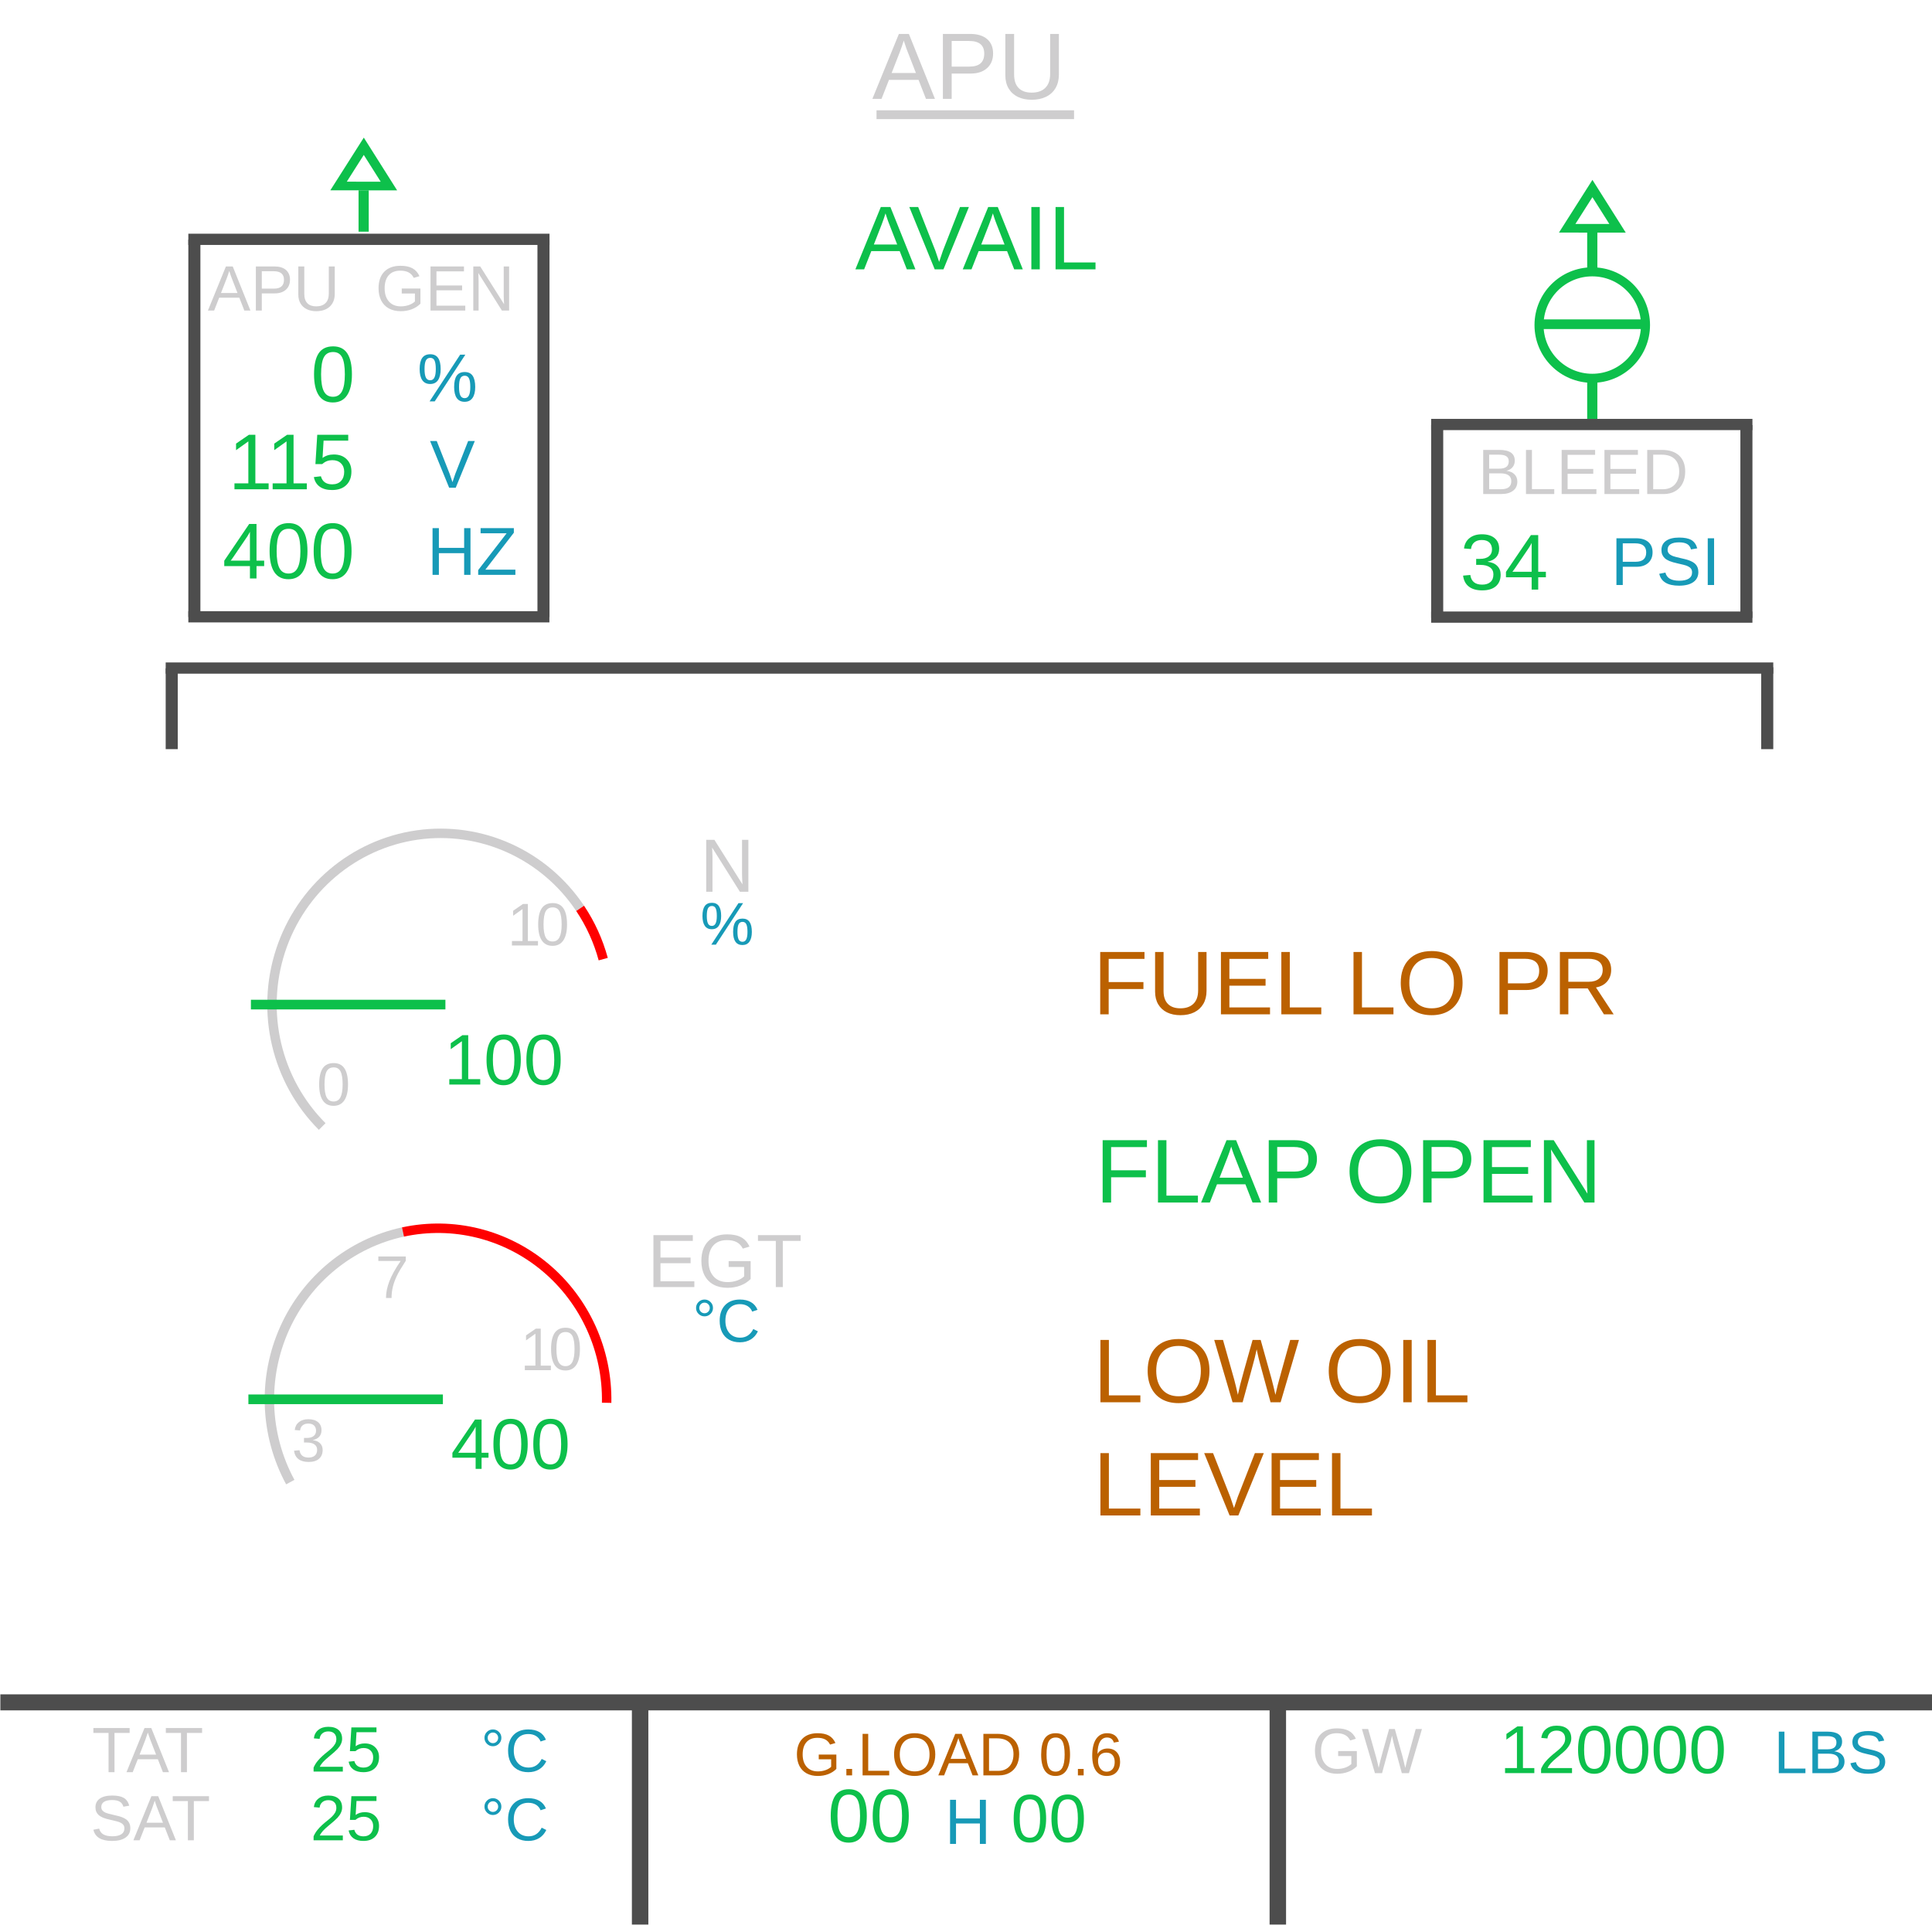
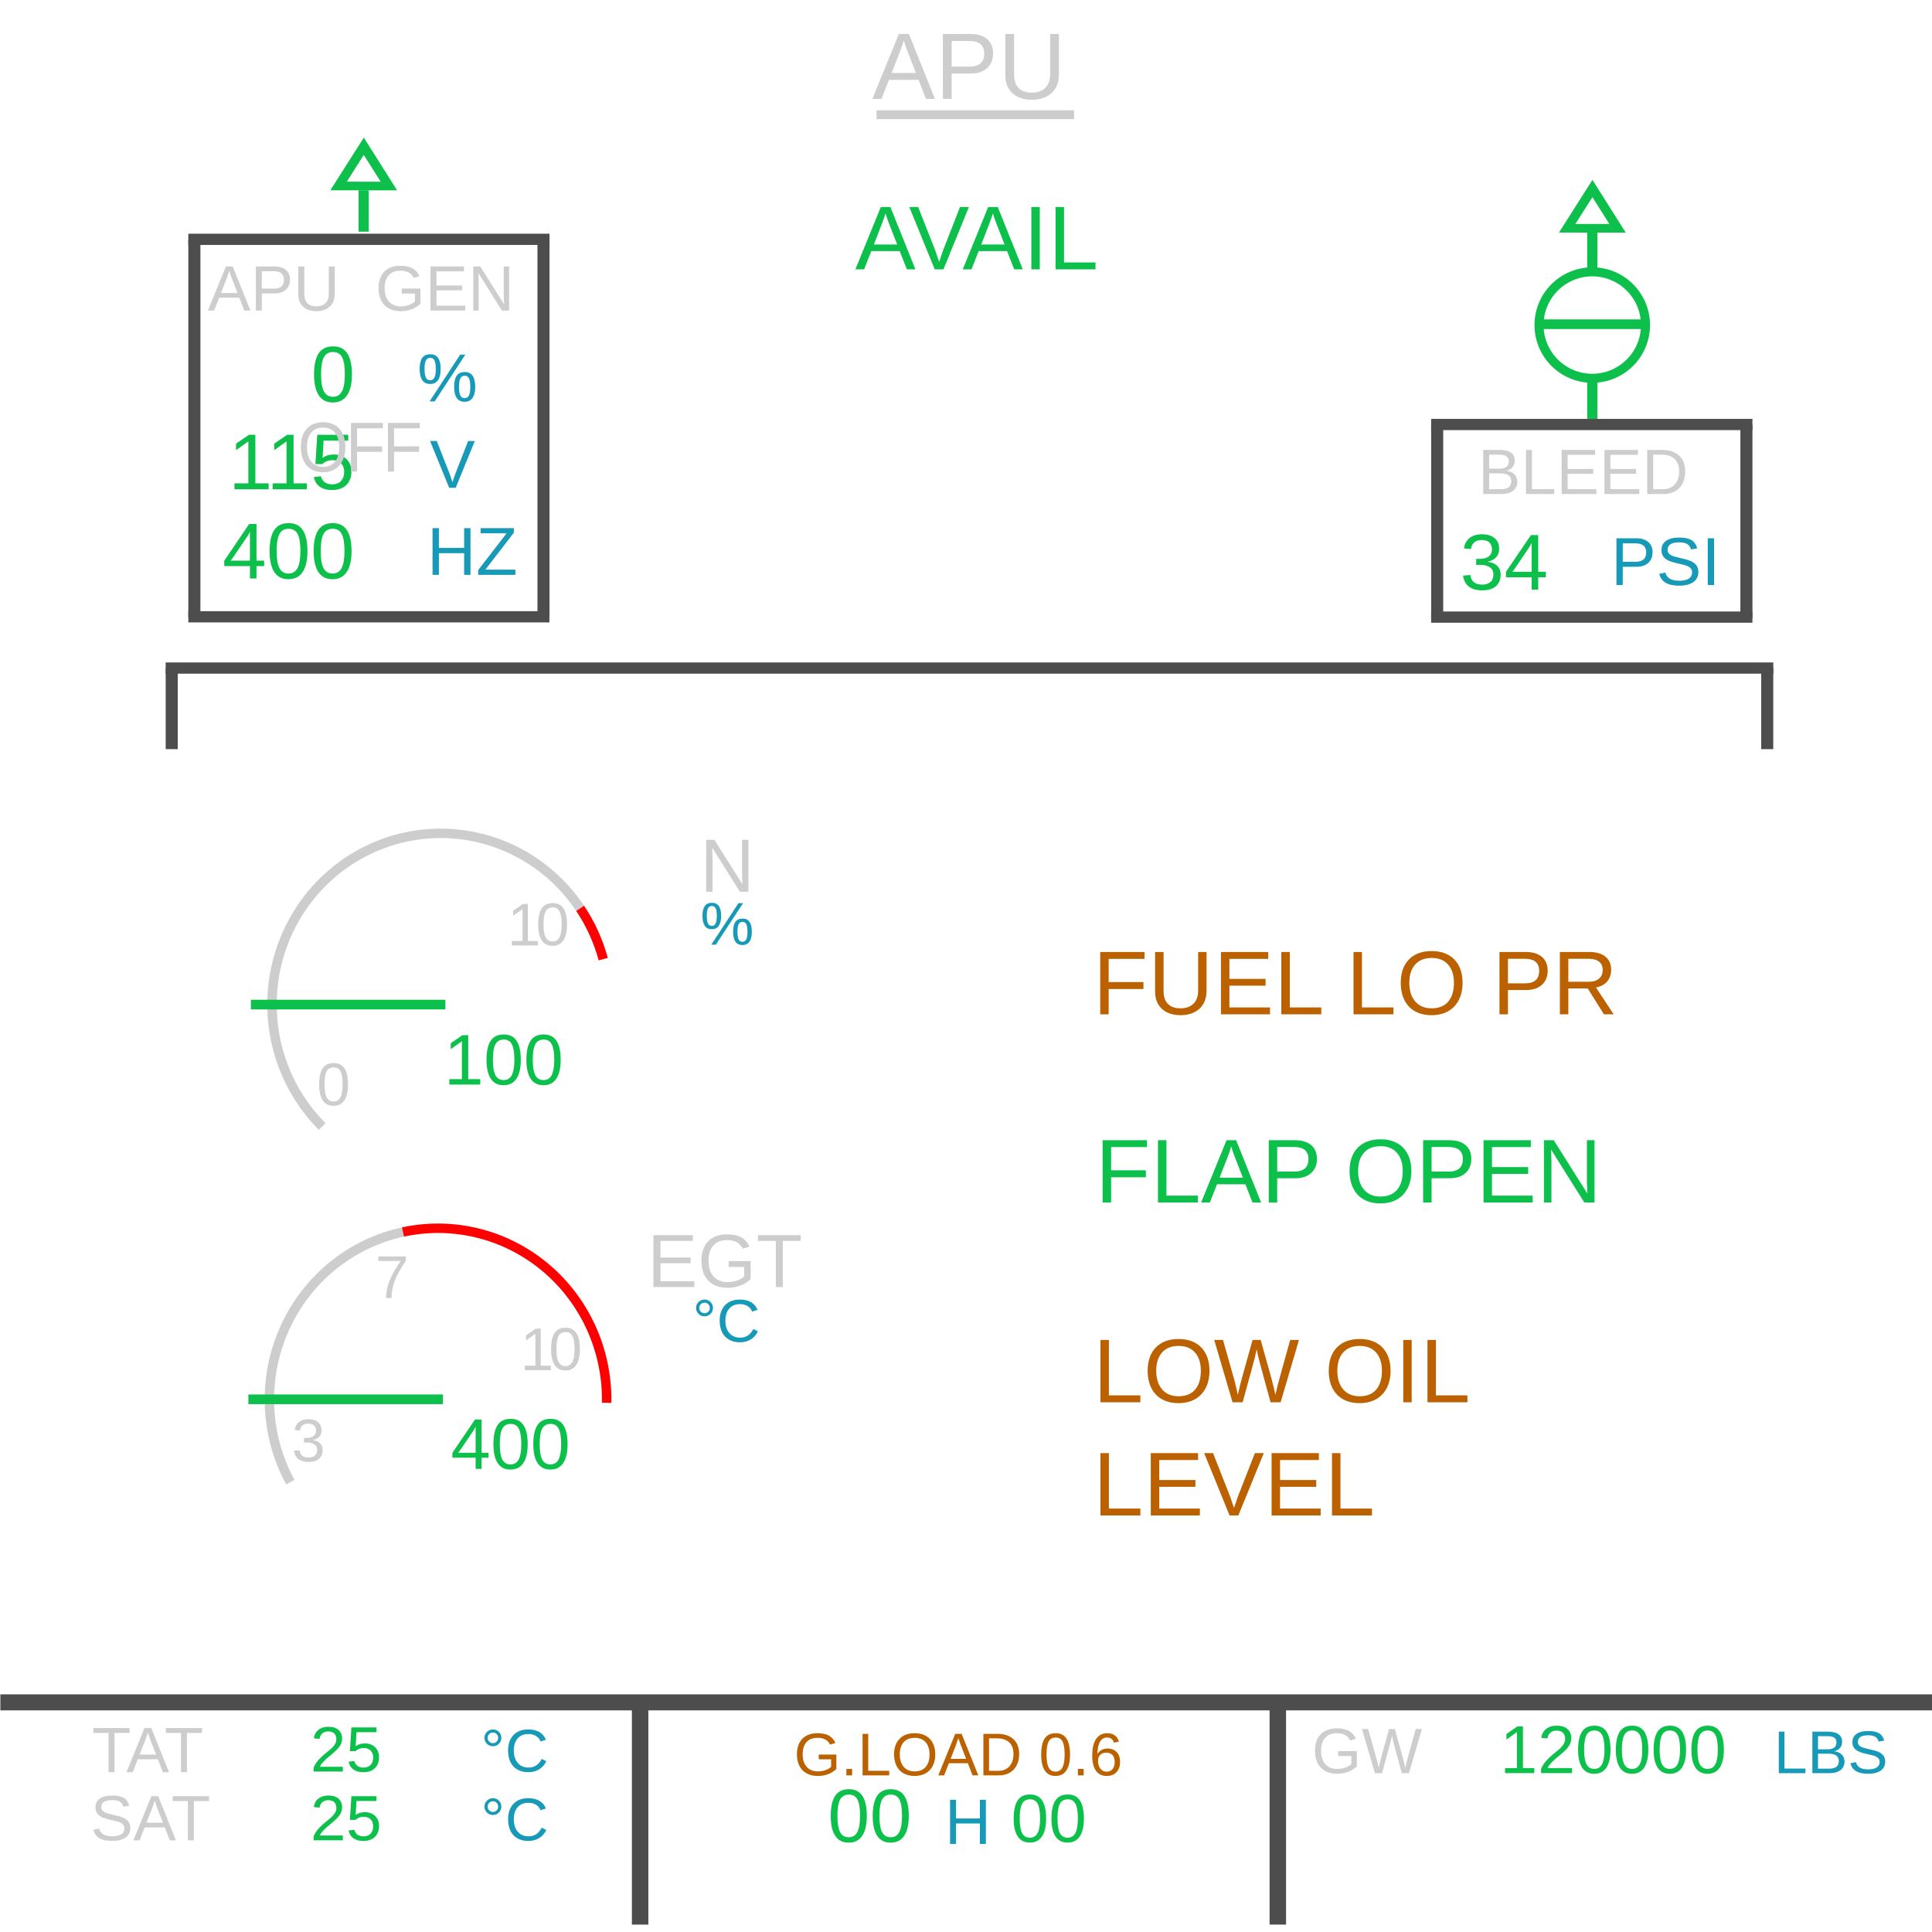
<svg xmlns="http://www.w3.org/2000/svg" width="1024pt" height="1024pt" viewBox="0 0 1024 1024" version="1.1" id="svg2">
  <defs id="defs373" />
  <g id="g913">
    <rect y="898.036" x="0.192" height="8.497" width="1023.902" id="rect3952" style="fill:#4d4d4d;fill-opacity:1" />
    <rect y="902.733" x="334.912" height="117.34" width="8.725" id="rect3956" style="fill:#4d4d4d;fill-opacity:1" />
    <rect style="fill:#4d4d4d;fill-opacity:1" id="rect4168" width="8.725" height="117.34" x="672.912" y="902.733" />
  </g>
  <text xml:space="preserve" style="font-style:normal;font-weight:normal;line-height:0%;font-family:'Liberation Sans';letter-spacing:0px;word-spacing:0px;fill:#179ab7;fill-opacity:1;stroke:none;stroke-width:1px;stroke-linecap:butt;stroke-linejoin:miter;stroke-opacity:1" x="500.752" y="977.318" id="text6232">
    <tspan id="tspan3726-1-4-5-7" x="500.752" y="977.318" style="font-style:normal;font-variant:normal;font-weight:normal;font-stretch:normal;font-size:34px;line-height:1.25;font-family:'Liberation Sans';-inkscape-font-specification:'Liberation Sans';fill:#179ab7;fill-opacity:1">H</tspan>
  </text>
  <text xml:space="preserve" style="font-style:normal;font-weight:normal;line-height:0%;font-family:'Liberation Sans';letter-spacing:0px;word-spacing:0px;fill:#179ab7;fill-opacity:1;stroke:none;stroke-width:1px;stroke-linecap:butt;stroke-linejoin:miter;stroke-opacity:1" x="254.868" y="938.986" id="text6233">
    <tspan id="tspan3726-1-4-5-3" x="254.868" y="938.986" style="font-style:normal;font-variant:normal;font-weight:normal;font-stretch:normal;font-size:32px;line-height:1.25;font-family:'Liberation Sans';-inkscape-font-specification:'Liberation Sans';fill:#179ab7;fill-opacity:1">°C</tspan>
  </text>
  <text xml:space="preserve" style="font-style:normal;font-weight:normal;line-height:0%;font-family:'Liberation Sans';letter-spacing:0px;word-spacing:0px;fill:#179ab7;fill-opacity:1;stroke:none;stroke-width:1px;stroke-linecap:butt;stroke-linejoin:miter;stroke-opacity:1" x="940.18" y="939.824" id="GW-weight-unit">
    <tspan id="tspan3726-1-4-5-7-7" x="940.18" y="939.824" style="font-style:normal;font-variant:normal;font-weight:normal;font-stretch:normal;font-size:32px;line-height:1.25;font-family:'Liberation Sans';-inkscape-font-specification:'Liberation Sans';fill:#179ab7;fill-opacity:1">LBS</tspan>
  </text>
  <text xml:space="preserve" style="font-style:normal;font-weight:normal;line-height:0%;font-family:'Liberation Sans';letter-spacing:0px;word-spacing:0px;fill:#000000;fill-opacity:1;stroke:none;stroke-width:1px;stroke-linecap:butt;stroke-linejoin:miter;stroke-opacity:1" x="695.25" y="939.804" id="text3912">
    <tspan id="tspan3914" x="695.25" y="939.804" style="font-style:normal;font-variant:normal;font-weight:normal;font-stretch:normal;font-size:34px;line-height:1.25;font-family:'Liberation Sans';-inkscape-font-specification:'Liberation Sans';fill:#cecdce">GW</tspan>
  </text>
  <text xml:space="preserve" style="font-style:normal;font-weight:normal;line-height:0%;font-family:'Liberation Sans';letter-spacing:0px;word-spacing:0px;fill:#000000;fill-opacity:1;stroke:none;stroke-width:1px;stroke-linecap:butt;stroke-linejoin:miter;stroke-opacity:1" x="48.732" y="939.298" id="text6235">
    <tspan id="tspan3914-9" x="48.732" y="939.298" style="font-style:normal;font-variant:normal;font-weight:normal;font-stretch:normal;font-size:34px;line-height:1.25;font-family:'Liberation Sans';-inkscape-font-specification:'Liberation Sans';fill:#cecdce">TAT</tspan>
  </text>
  <text xml:space="preserve" style="font-style:normal;font-weight:normal;line-height:0%;font-family:'Liberation Sans';letter-spacing:0px;word-spacing:0px;fill:#000000;fill-opacity:1;stroke:none;stroke-width:1px;stroke-linecap:butt;stroke-linejoin:miter;stroke-opacity:1" x="47.952" y="975.403" id="text6236">
    <tspan id="tspan3914-9-4" x="47.952" y="975.403" style="font-style:normal;font-variant:normal;font-weight:normal;font-stretch:normal;font-size:34px;line-height:1.25;font-family:'Liberation Sans';-inkscape-font-specification:'Liberation Sans';fill:#cecdce">SAT</tspan>
  </text>
  <text xml:space="preserve" style="font-style:normal;font-weight:normal;line-height:0%;font-family:'Liberation Sans';text-align:end;letter-spacing:0px;word-spacing:0px;text-anchor:end;fill:#000000;fill-opacity:1;stroke:none;stroke-width:1px;stroke-linecap:butt;stroke-linejoin:miter;stroke-opacity:1" x="212.326" y="938.966" id="TAT">
    <tspan id="tspan5151-5-7-1" x="212.326" y="938.966" style="font-style:normal;font-variant:normal;font-weight:normal;font-stretch:normal;font-size:34px;line-height:1.25;font-family:'Liberation Sans';-inkscape-font-specification:'Liberation Sans';text-align:end;text-anchor:end;fill:#0dc04b">25</tspan>
  </text>
  <text xml:space="preserve" style="font-style:normal;font-weight:normal;line-height:0%;font-family:'Liberation Sans';text-align:end;letter-spacing:0px;word-spacing:0px;text-anchor:end;fill:#000000;fill-opacity:1;stroke:none;stroke-width:1px;stroke-linecap:butt;stroke-linejoin:miter;stroke-opacity:1" x="212.326" y="975.404" id="SAT">
    <tspan id="tspan5151-5-7-1-0" x="212.326" y="975.404" style="font-style:normal;font-variant:normal;font-weight:normal;font-stretch:normal;font-size:34px;line-height:1.25;font-family:'Liberation Sans';-inkscape-font-specification:'Liberation Sans';text-align:end;text-anchor:end;fill:#0dc04b">25</tspan>
  </text>
  <text xml:space="preserve" style="font-style:normal;font-weight:normal;line-height:0%;font-family:'Liberation Sans';text-align:end;letter-spacing:0px;word-spacing:0px;text-anchor:end;fill:#000000;fill-opacity:1;stroke:none;stroke-width:1px;stroke-linecap:butt;stroke-linejoin:miter;stroke-opacity:1" x="925.09" y="939.785" id="GW">
    <tspan id="tspan5151-5-7-1-9" x="925.09" y="939.785" style="font-style:normal;font-variant:normal;font-weight:normal;font-stretch:normal;font-size:36px;line-height:1.25;font-family:'Liberation Sans';-inkscape-font-specification:'Liberation Sans';text-align:end;text-anchor:end;fill:#0dc04b">120000</tspan>
  </text>
  <text id="text4170" y="975.424" x="254.868" style="font-style:normal;font-weight:normal;line-height:0%;font-family:'Liberation Sans';letter-spacing:0px;word-spacing:0px;fill:#179ab7;fill-opacity:1;stroke:none;stroke-width:1px;stroke-linecap:butt;stroke-linejoin:miter;stroke-opacity:1" xml:space="preserve">
    <tspan style="font-style:normal;font-variant:normal;font-weight:normal;font-stretch:normal;font-size:32px;line-height:1.25;font-family:'Liberation Sans';-inkscape-font-specification:'Liberation Sans';fill:#179ab7;fill-opacity:1" y="975.424" x="254.868" id="tspan4172">°C</tspan>
  </text>
  <text id="UTCh" y="976.252" x="465.991" style="font-style:normal;font-weight:normal;line-height:0%;font-family:'Liberation Sans';text-align:center;letter-spacing:0px;word-spacing:0px;text-anchor:middle;fill:#000000;fill-opacity:1;stroke:none;stroke-width:1px;stroke-linecap:butt;stroke-linejoin:miter;stroke-opacity:1" xml:space="preserve">
    <tspan style="font-style:normal;font-variant:normal;font-weight:normal;font-stretch:normal;font-size:40px;line-height:1.25;font-family:'Liberation Sans';-inkscape-font-specification:'Liberation Sans';text-align:center;text-anchor:middle;fill:#0dc04b" y="976.252" x="465.991" id="tspan4176">00</tspan>
  </text>
  <text xml:space="preserve" style="font-style:normal;font-weight:normal;line-height:0%;font-family:'Liberation Sans';text-align:center;letter-spacing:0px;word-spacing:0px;text-anchor:middle;fill:#000000;fill-opacity:1;stroke:none;stroke-width:1px;stroke-linecap:butt;stroke-linejoin:miter;stroke-opacity:1" x="512.932" y="940.985" id="GLoad">
    <tspan id="tspan861" x="512.932" y="940.985" style="font-style:normal;font-variant:normal;font-weight:normal;font-stretch:normal;font-size:32px;line-height:1.25;font-family:'Liberation Sans';-inkscape-font-specification:'Liberation Sans';text-align:center;text-anchor:middle;fill:#bb6100;fill-opacity:1">G.LOAD 0.6</tspan>
  </text>
  <text xml:space="preserve" style="font-style:normal;font-weight:normal;line-height:0%;font-family:'Liberation Sans';text-align:center;letter-spacing:0px;word-spacing:0px;text-anchor:middle;fill:#000000;fill-opacity:1;stroke:none;stroke-width:1px;stroke-linecap:butt;stroke-linejoin:miter;stroke-opacity:1" x="560.885" y="976.252" id="UTCm">
    <tspan id="tspan4180" x="560.885" y="976.252" style="font-style:normal;font-variant:normal;font-weight:normal;font-stretch:normal;font-size:36px;line-height:1.25;font-family:'Liberation Sans';-inkscape-font-specification:'Liberation Sans';text-align:center;text-anchor:middle;fill:#0dc04b">00</tspan>
  </text>
  <text xml:space="preserve" style="font-style:normal;font-weight:normal;line-height:0%;font-family:'Liberation Sans';letter-spacing:0px;word-spacing:0px;fill:#000000;fill-opacity:1;stroke:none;stroke-width:1px;stroke-linecap:butt;stroke-linejoin:miter;stroke-opacity:1" x="518.692" y="52.393" id="PageTitleAPU">
    <tspan id="tspan3716" x="518.692" y="52.393" style="font-style:normal;font-variant:normal;font-weight:normal;font-stretch:normal;font-size:50px;line-height:1.25;font-family:'Liberation Sans';-inkscape-font-specification:'Liberation Sans';text-align:center;text-anchor:middle;fill:#cecdce">APU</tspan>
  </text>
  <rect style="fill:#cecdce;fill-opacity:1" id="PageTitleAPU2" width="104.695" height="4.678" x="464.575" y="58.461" />
  <text xml:space="preserve" style="font-style:normal;font-weight:normal;line-height:0%;font-family:'Liberation Sans';letter-spacing:0px;word-spacing:0px;fill:#000000;fill-opacity:1;stroke:none;stroke-width:1px;stroke-linecap:butt;stroke-linejoin:miter;stroke-opacity:1" x="196.372" y="164.61" id="APUGentext">
    <tspan id="tspan3722" x="196.372" y="164.61" style="font-style:normal;font-variant:normal;font-weight:normal;font-stretch:normal;font-size:34px;line-height:1.25;font-family:'Liberation Sans';-inkscape-font-specification:'Liberation Sans';text-align:center;text-anchor:middle;fill:#cecdce">APU  GEN</tspan>
  </text>
  <text xml:space="preserve" style="font-style:normal;font-weight:normal;line-height:0%;font-family:'Liberation Sans';letter-spacing:0px;word-spacing:0px;fill:#179ab7;fill-opacity:1;stroke:none;stroke-width:1px;stroke-linecap:butt;stroke-linejoin:miter;stroke-opacity:1" x="221.142" y="212.746" id="text3724">
    <tspan id="tspan3726" x="221.142" y="212.746" style="font-style:normal;font-variant:normal;font-weight:normal;font-stretch:normal;font-size:36px;line-height:1.25;font-family:'Liberation Sans';-inkscape-font-specification:'Liberation Sans';fill:#179ab7;fill-opacity:1">%</tspan>
  </text>
  <text xml:space="preserve" style="font-style:normal;font-weight:normal;line-height:0%;font-family:'Liberation Sans';letter-spacing:0px;word-spacing:0px;fill:#179ab7;fill-opacity:1;stroke:none;stroke-width:1px;stroke-linecap:butt;stroke-linejoin:miter;stroke-opacity:1" x="227.796" y="258.512" id="text3728">
    <tspan id="tspan3730" x="227.796" y="258.512" style="font-style:normal;font-variant:normal;font-weight:normal;font-stretch:normal;font-size:36px;line-height:1.25;font-family:'Liberation Sans';-inkscape-font-specification:'Liberation Sans';fill:#179ab7;fill-opacity:1">V</tspan>
  </text>
  <text xml:space="preserve" style="font-style:normal;font-weight:normal;line-height:0%;font-family:'Liberation Sans';letter-spacing:0px;word-spacing:0px;fill:#179ab7;fill-opacity:1;stroke:none;stroke-width:1px;stroke-linecap:butt;stroke-linejoin:miter;stroke-opacity:1" x="226.305" y="304.678" id="text3732">
    <tspan id="tspan3734" x="226.305" y="304.678" style="font-style:normal;font-variant:normal;font-weight:normal;font-stretch:normal;font-size:36px;line-height:1.25;font-family:'Liberation Sans';-inkscape-font-specification:'Liberation Sans';fill:#179ab7;fill-opacity:1">HZ</tspan>
  </text>
  <text xml:space="preserve" style="font-style:normal;font-weight:normal;line-height:0%;font-family:'Liberation Sans';letter-spacing:0px;word-spacing:0px;fill:#179ab7;fill-opacity:1;stroke:none;stroke-width:1px;stroke-linecap:butt;stroke-linejoin:miter;stroke-opacity:1" x="371.18" y="500.702" id="text3724-2">
    <tspan id="tspan3726-1" x="371.18" y="500.702" style="font-style:normal;font-variant:normal;font-weight:normal;font-stretch:normal;font-size:32px;line-height:1.25;font-family:'Liberation Sans';-inkscape-font-specification:'Liberation Sans';fill:#179ab7;fill-opacity:1">%</tspan>
  </text>
  <text xml:space="preserve" style="font-style:normal;font-weight:normal;line-height:0%;font-family:'Liberation Sans';letter-spacing:0px;word-spacing:0px;fill:#000000;fill-opacity:1;stroke:none;stroke-width:1px;stroke-linecap:butt;stroke-linejoin:miter;stroke-opacity:1" x="371.026" y="472.651" id="text3754">
    <tspan id="tspan3756" x="371.026" y="472.651" style="font-style:normal;font-variant:normal;font-weight:normal;font-stretch:normal;font-size:40px;line-height:1.25;font-family:'Liberation Sans';-inkscape-font-specification:'Liberation Sans';fill:#cecdce">N</tspan>
  </text>
  <text xml:space="preserve" style="font-style:normal;font-weight:normal;line-height:0%;font-family:'Liberation Sans';letter-spacing:0px;word-spacing:0px;fill:#000000;fill-opacity:1;stroke:none;stroke-width:1px;stroke-linecap:butt;stroke-linejoin:miter;stroke-opacity:1" x="343.047" y="682.175" id="text3754-8">
    <tspan id="tspan3756-0" x="343.047" y="682.175" style="font-style:normal;font-variant:normal;font-weight:normal;font-stretch:normal;font-size:40px;line-height:1.25;font-family:'Liberation Sans';-inkscape-font-specification:'Liberation Sans';fill:#cecdce">EGT</tspan>
  </text>
  <text xml:space="preserve" style="font-style:normal;font-weight:normal;line-height:0%;font-family:'Liberation Sans';letter-spacing:0px;word-spacing:0px;fill:#179ab7;fill-opacity:1;stroke:none;stroke-width:1px;stroke-linecap:butt;stroke-linejoin:miter;stroke-opacity:1" x="367.024" y="711.133" id="text3724-2-2-6-4-8">
    <tspan id="tspan3726-1-4-5-3-5" x="367.024" y="711.133" style="font-style:normal;font-variant:normal;font-weight:normal;font-stretch:normal;font-size:32px;line-height:1.25;font-family:'Liberation Sans';-inkscape-font-specification:'Liberation Sans';fill:#179ab7;fill-opacity:1">°C</tspan>
  </text>
  <text xml:space="preserve" style="font-style:normal;font-weight:normal;line-height:0%;font-family:'Liberation Sans';letter-spacing:0px;word-spacing:0px;fill:#000000;fill-opacity:1;stroke:none;stroke-width:1px;stroke-linecap:butt;stroke-linejoin:miter;stroke-opacity:1" x="844.077" y="261.855" id="text3720-7">
    <tspan id="tspan3722-0" x="844.077" y="261.855" style="font-style:normal;font-variant:normal;font-weight:normal;font-stretch:normal;font-size:34px;line-height:1.25;font-family:'Liberation Sans';-inkscape-font-specification:'Liberation Sans';text-align:center;text-anchor:middle;fill:#cecdce">BLEED</tspan>
  </text>
  <text xml:space="preserve" style="font-style:normal;font-weight:normal;line-height:0%;font-family:'Liberation Sans';letter-spacing:0px;word-spacing:0px;fill:#179ab7;fill-opacity:1;stroke:none;stroke-width:1px;stroke-linecap:butt;stroke-linejoin:miter;stroke-opacity:1" x="853.791" y="310.062" id="text3728-3">
    <tspan id="tspan3730-0" x="853.791" y="310.062" style="font-style:normal;font-variant:normal;font-weight:normal;font-stretch:normal;font-size:36px;line-height:1.25;font-family:'Liberation Sans';-inkscape-font-specification:'Liberation Sans';fill:#179ab7;fill-opacity:1">PSI</tspan>
  </text>
  <text xml:space="preserve" style="font-style:normal;font-weight:normal;line-height:0%;font-family:'Liberation Sans';letter-spacing:0px;word-spacing:0px;fill:#000000;fill-opacity:1;stroke:none;stroke-width:1px;stroke-linecap:butt;stroke-linejoin:miter;stroke-opacity:1" x="268.903" y="501.143" id="text3754-1">
    <tspan id="tspan3756-4" x="268.903" y="501.143" style="font-style:normal;font-variant:normal;font-weight:normal;font-stretch:normal;font-size:32px;line-height:1.25;font-family:'Liberation Sans';-inkscape-font-specification:'Liberation Sans';letter-spacing:0px;word-spacing:0px;fill:#cecdce" dx="0" dy="0">1</tspan>
  </text>
  <text xml:space="preserve" style="font-style:normal;font-weight:normal;line-height:0%;font-family:'Liberation Sans';letter-spacing:0px;word-spacing:0px;fill:#000000;fill-opacity:1;stroke:none;stroke-width:1px;stroke-linecap:butt;stroke-linejoin:miter;stroke-opacity:1" x="283.997" y="501" id="text3754-1-3">
    <tspan id="tspan3756-4-2" x="283.997" y="501" style="font-style:normal;font-variant:normal;font-weight:normal;font-stretch:normal;font-size:32px;line-height:1.25;font-family:'Liberation Sans';-inkscape-font-specification:'Liberation Sans';letter-spacing:0px;word-spacing:0px;fill:#cecdce">0</tspan>
  </text>
  <text xml:space="preserve" style="font-style:normal;font-weight:normal;line-height:0%;font-family:'Liberation Sans';letter-spacing:0px;word-spacing:0px;fill:#000000;fill-opacity:1;stroke:none;stroke-width:1px;stroke-linecap:butt;stroke-linejoin:miter;stroke-opacity:1" x="275.736" y="726.214" id="text3754-1-9">
    <tspan id="tspan3756-4-24" x="275.736" y="726.214" style="font-style:normal;font-variant:normal;font-weight:normal;font-stretch:normal;font-size:32px;line-height:1.25;font-family:'Liberation Sans';-inkscape-font-specification:'Liberation Sans';letter-spacing:0px;word-spacing:0px;fill:#cecdce" dx="0" dy="0">1</tspan>
  </text>
  <text xml:space="preserve" style="font-style:normal;font-weight:normal;line-height:0%;font-family:'Liberation Sans';letter-spacing:0px;word-spacing:0px;fill:#000000;fill-opacity:1;stroke:none;stroke-width:1px;stroke-linecap:butt;stroke-linejoin:miter;stroke-opacity:1" x="290.83" y="726.071" id="text3754-1-3-8">
    <tspan id="tspan3756-4-2-3" x="290.83" y="726.071" style="font-style:normal;font-variant:normal;font-weight:normal;font-stretch:normal;font-size:32px;line-height:1.25;font-family:'Liberation Sans';-inkscape-font-specification:'Liberation Sans';letter-spacing:0px;word-spacing:0px;fill:#cecdce">0</tspan>
  </text>
  <text xml:space="preserve" style="font-style:normal;font-weight:normal;line-height:0%;font-family:'Liberation Sans';letter-spacing:0px;word-spacing:0px;fill:#000000;fill-opacity:1;stroke:none;stroke-width:1px;stroke-linecap:butt;stroke-linejoin:miter;stroke-opacity:1" x="198.888" y="687.966" id="text3754-1-9-2">
    <tspan id="tspan3756-4-24-6" x="198.888" y="687.966" style="font-style:normal;font-variant:normal;font-weight:normal;font-stretch:normal;font-size:32px;line-height:1.25;font-family:'Liberation Sans';-inkscape-font-specification:'Liberation Sans';letter-spacing:0px;word-spacing:0px;fill:#cecdce">7</tspan>
  </text>
  <text xml:space="preserve" style="font-style:normal;font-weight:normal;line-height:0%;font-family:'Liberation Sans';letter-spacing:0px;word-spacing:0px;fill:#000000;fill-opacity:1;stroke:none;stroke-width:1px;stroke-linecap:butt;stroke-linejoin:miter;stroke-opacity:1" x="167.909" y="585.8" id="text3754-1-3-4">
    <tspan id="tspan3756-4-2-9" x="167.909" y="585.8" style="font-style:normal;font-variant:normal;font-weight:normal;font-stretch:normal;font-size:32px;line-height:1.25;font-family:'Liberation Sans';-inkscape-font-specification:'Liberation Sans';letter-spacing:0px;word-spacing:0px;fill:#cecdce">0</tspan>
  </text>
  <text xml:space="preserve" style="font-style:normal;font-weight:normal;line-height:0%;font-family:'Liberation Sans';letter-spacing:0px;word-spacing:0px;fill:#000000;fill-opacity:1;stroke:none;stroke-width:1px;stroke-linecap:butt;stroke-linejoin:miter;stroke-opacity:1" x="154.62" y="774.555" id="text3754-1-9-2-1">
    <tspan id="tspan3756-4-24-6-8" x="154.62" y="774.555" style="font-style:normal;font-variant:normal;font-weight:normal;font-stretch:normal;font-size:32px;line-height:1.25;font-family:'Liberation Sans';-inkscape-font-specification:'Liberation Sans';letter-spacing:0px;word-spacing:0px;fill:#cecdce">3</tspan>
  </text>
  <g id="g3449">
    <rect y="351.112" x="87.817" height="5.951" width="852.052" id="rect3952-8" style="fill:#4d4d4d;fill-opacity:1" />
    <rect y="354.228" x="87.819" height="42.838" width="6.392" id="rect3956-8" style="fill:#4d4d4d;fill-opacity:1" />
    <rect y="353.664" x="933.476" height="43.404" width="6.392" id="rect3956-8-6" style="fill:#4d4d4d;fill-opacity:1" />
  </g>
  <g id="APUGenbox">
    <rect y="123.871" x="99.824" height="5.954" width="191.428" id="rect3952-8-5" style="fill:#4d4d4d;fill-opacity:1" />
    <rect y="126.99" x="99.826" height="200.064" width="6.392" id="rect3956-8-3" style="fill:#4d4d4d;fill-opacity:1" />
    <rect y="323.936" x="99.825" height="5.954" width="191.363" id="rect3952-8-5-7" style="fill:#4d4d4d;fill-opacity:1" />
    <rect y="127.277" x="284.86" height="199.781" width="6.392" id="rect3956-8-3-3" style="fill:#4d4d4d;fill-opacity:1" />
  </g>
  <path style="fill:none;fill-opacity:1;stroke:#cecdce;stroke-width:5;stroke-linecap:butt;stroke-linejoin:miter;stroke-miterlimit:4;stroke-dasharray:none;stroke-opacity:1" d="m 170.769,597.074 c -24.221,-24.267 -32.775,-60.393 -22.065,-93.189 10.71,-32.796 38.825,-56.574 72.525,-61.334 33.7,-4.761 67.139,10.321 86.256,38.903" id="APUN-scale" />
  <path style="fill:none;fill-opacity:1;stroke:#ff0000;stroke-width:5;stroke-linecap:butt;stroke-linejoin:miter;stroke-miterlimit:4;stroke-dasharray:none;stroke-opacity:1" d="m 307.481,481.446 c 5.505,8.229 9.641,17.321 12.242,26.913" id="APUN-scale2" />
  <path style="fill:none;fill-opacity:1;stroke:#cecdce;stroke-width:5;stroke-linecap:butt;stroke-linejoin:miter;stroke-miterlimit:4;stroke-dasharray:none;stroke-opacity:1" d="m 153.859,785.546 c -13.641,-25.167 -14.745,-55.407 -2.977,-81.531 11.768,-26.124 35.019,-45.049 62.688,-51.026" id="APUEGT-scale" />
  <path style="fill:none;fill-opacity:1;stroke:#ff0000;stroke-width:5;stroke-linecap:butt;stroke-linejoin:miter;stroke-miterlimit:4;stroke-dasharray:none;stroke-opacity:1" d="m 213.579,652.988 c 26.671,-5.758 54.472,1.162 75.498,18.793 21.026,17.631 32.978,44.044 32.457,71.729" id="APUEGT-scale2" />
  <g id="g3454">
    <rect y="222.016" x="758.542" height="5.954" width="170.285" id="rect3952-8-5-74" style="fill:#4d4d4d;fill-opacity:1" />
    <rect y="225.134" x="758.544" height="102.393" width="6.392" id="rect3956-8-3-4" style="fill:#4d4d4d;fill-opacity:1" />
    <rect y="324.107" x="758.541" height="5.954" width="170.282" id="rect3952-8-5-7-2" style="fill:#4d4d4d;fill-opacity:1" />
    <rect y="225.281" x="922.437" height="102.249" width="6.392" id="rect3956-8-3-3-6" style="fill:#4d4d4d;fill-opacity:1" />
  </g>
  <rect style="fill:#0dc04b;fill-opacity:1;stroke:none;stroke-width:1;stroke-linecap:butt;stroke-linejoin:miter;stroke-miterlimit:4;stroke-dasharray:none;stroke-opacity:1" id="rect5105" width="5.396" height="21.92" x="841.241" y="200.075" />
  <g id="APUBleedValve">
    <path id="path5107" d="m 872.146,172.29 c 0,15.582 -12.632,28.214 -28.214,28.214 -15.582,0 -28.214,-12.632 -28.214,-28.214 0,-15.582 12.632,-28.214 28.214,-28.214 15.582,0 28.214,12.632 28.214,28.214 z" style="fill:none;fill-opacity:1;stroke:#0dc04b;stroke-width:4.8;stroke-linecap:butt;stroke-linejoin:miter;stroke-miterlimit:4;stroke-dasharray:none;stroke-opacity:1" />
-     <rect y="169.283" x="817.613" height="5.12" width="53.196" id="rect5105-2" style="fill:#0dc04b;fill-opacity:1;stroke:none;stroke-width:1;stroke-linecap:butt;stroke-linejoin:miter;stroke-miterlimit:4;stroke-dasharray:none;stroke-opacity:1" />
+     <rect y="169.283" x="817.613" height="5.12" width="53.196" id="APUBleedValveCrossBar" style="fill:#0dc04b;fill-opacity:1;stroke:none;stroke-width:1;stroke-linecap:butt;stroke-linejoin:miter;stroke-miterlimit:4;stroke-dasharray:none;stroke-opacity:1" />
  </g>
  <g id="APUBleedOnline">
    <rect style="fill:#0dc04b;fill-opacity:1;stroke:none;stroke-width:1;stroke-linecap:butt;stroke-linejoin:miter;stroke-miterlimit:4;stroke-dasharray:none;stroke-opacity:1" id="use5139" width="5.396" height="21.92" x="841.241" y="123.275" />
    <path transform="matrix(1.070229,0,0,0.9755722,-0.2069507,6.732656)" d="m 776.33,117.107 12.494,-21.585 12.446,21.612 z" id="path5145" style="fill:none;fill-opacity:1;stroke:#0dc04b;stroke-width:4.698;stroke-linecap:butt;stroke-linejoin:miter;stroke-miterlimit:4;stroke-dasharray:none;stroke-opacity:1" />
  </g>
  <text xml:space="preserve" style="font-style:normal;font-weight:normal;line-height:0%;font-family:'Liberation Sans';letter-spacing:0px;word-spacing:0px;fill:#000000;fill-opacity:1;stroke:none;stroke-width:1px;stroke-linecap:butt;stroke-linejoin:miter;stroke-opacity:1" x="198.17" y="212.904" id="APUGenLoad">
    <tspan id="tspan5151" x="198.17" y="212.904" style="font-style:normal;font-variant:normal;font-weight:normal;font-stretch:normal;font-size:42px;line-height:1.25;font-family:'Liberation Sans';-inkscape-font-specification:'Liberation Sans';text-align:end;text-anchor:end;fill:#0dc04b">0</tspan>
  </text>
  <text xml:space="preserve" style="font-style:normal;font-weight:normal;line-height:0%;font-family:'Liberation Sans';text-align:end;letter-spacing:0px;word-spacing:0px;text-anchor:end;fill:#000000;fill-opacity:1;stroke:none;stroke-width:1px;stroke-linecap:butt;stroke-linejoin:miter;stroke-opacity:1" x="198.027" y="259.319" id="APUGenVolt">
    <tspan id="tspan5151-0" x="198.027" y="259.319" style="font-style:normal;font-variant:normal;font-weight:normal;font-stretch:normal;font-size:42px;line-height:1.25;font-family:'Liberation Sans';-inkscape-font-specification:'Liberation Sans';text-align:end;text-anchor:end;fill:#0dc04b">115</tspan>
  </text>
  <text xml:space="preserve" style="font-style:normal;font-weight:normal;line-height:0%;font-family:'Liberation Sans';text-align:end;letter-spacing:0px;word-spacing:0px;text-anchor:end;fill:#000000;fill-opacity:1;stroke:none;stroke-width:1px;stroke-linecap:butt;stroke-linejoin:miter;stroke-opacity:1" x="197.966" y="306.594" id="APUGenHz">
    <tspan id="tspan5151-0-2" x="197.966" y="306.594" style="font-style:normal;font-variant:normal;font-weight:normal;font-stretch:normal;font-size:42px;line-height:1.25;font-family:'Liberation Sans';-inkscape-font-specification:'Liberation Sans';text-align:end;text-anchor:end;fill:#0dc04b">400</tspan>
  </text>
  <text xml:space="preserve" style="font-style:normal;font-weight:normal;line-height:0%;font-family:'Liberation Sans';letter-spacing:0px;word-spacing:0px;fill:#000000;fill-opacity:1;stroke:none;stroke-width:1px;stroke-linecap:butt;stroke-linejoin:miter;stroke-opacity:1" x="453.277" y="142.751" id="APUAvail">
    <tspan x="453.277" y="142.751" style="font-style:normal;font-variant:normal;font-weight:normal;font-stretch:normal;font-size:48px;line-height:1.25;font-family:'Liberation Sans';-inkscape-font-specification:'Liberation Sans';fill:#0dc04b" id="tspan5227-3">AVAIL</tspan>
  </text>
  <text xml:space="preserve" style="font-style:normal;font-weight:normal;line-height:0%;font-family:'Liberation Sans';letter-spacing:0px;word-spacing:0px;fill:#000000;fill-opacity:1;stroke:none;stroke-width:1px;stroke-linecap:butt;stroke-linejoin:miter;stroke-opacity:1" x="580.491" y="637.368" id="APUFlapOpen">
    <tspan x="580.491" y="637.368" style="font-style:normal;font-variant:normal;font-weight:normal;font-stretch:normal;font-size:48px;line-height:1.25;font-family:'Liberation Sans';-inkscape-font-specification:'Liberation Sans';fill:#0dc04b" id="tspan5227-3-2">FLAP OPEN</tspan>
  </text>
  <text xml:space="preserve" style="font-style:normal;font-weight:normal;line-height:0%;font-family:'Liberation Sans';text-align:end;letter-spacing:0px;word-spacing:0px;text-anchor:end;fill:#000000;fill-opacity:1;stroke:none;stroke-width:1px;stroke-linecap:butt;stroke-linejoin:miter;stroke-opacity:1" x="308.653" y="574.822" id="APUN">
    <tspan id="tspan5151-5" x="308.653" y="574.822" style="font-style:normal;font-variant:normal;font-weight:normal;font-stretch:normal;font-size:38px;line-height:1.25;font-family:'Liberation Sans';-inkscape-font-specification:'Liberation Sans';text-align:end;text-anchor:end;fill:#0dc04b">100</tspan>
  </text>
  <text xml:space="preserve" style="font-style:normal;font-weight:normal;line-height:0%;font-family:'Liberation Sans';text-align:end;letter-spacing:0px;word-spacing:0px;text-anchor:end;fill:#000000;fill-opacity:1;stroke:none;stroke-width:1px;stroke-linecap:butt;stroke-linejoin:miter;stroke-opacity:1" x="312.309" y="778.532" id="APUEGT">
    <tspan id="tspan5151-5-7" x="312.309" y="778.532" style="font-style:normal;font-variant:normal;font-weight:normal;font-stretch:normal;font-size:38px;line-height:1.25;font-family:'Liberation Sans';-inkscape-font-specification:'Liberation Sans';text-align:end;text-anchor:end;fill:#0dc04b">400</tspan>
  </text>
  <rect style="fill:#0dc04b;fill-opacity:1;stroke:none;stroke-width:1;stroke-linecap:butt;stroke-linejoin:miter;stroke-miterlimit:4;stroke-dasharray:none;stroke-opacity:1" id="APUN-needle" width="103.09" height="5.12" x="132.987" y="529.894" />
  <rect y="739.102" x="131.656" height="5.12" width="103.09" id="APUEGT-needle" style="fill:#0dc04b;fill-opacity:1;stroke:none;stroke-width:1;stroke-linecap:butt;stroke-linejoin:miter;stroke-miterlimit:4;stroke-dasharray:none;stroke-opacity:1" />
  <text xml:space="preserve" style="font-style:normal;font-weight:normal;line-height:0%;font-family:'Liberation Sans';text-align:end;letter-spacing:0px;word-spacing:0px;text-anchor:end;fill:#000000;fill-opacity:1;stroke:none;stroke-width:1px;stroke-linecap:butt;stroke-linejoin:miter;stroke-opacity:1" x="830.584" y="312.504" id="APUBleedPSI">
    <tspan id="tspan5151-3" x="830.584" y="312.504" style="font-style:normal;font-variant:normal;font-weight:normal;font-stretch:normal;font-size:42px;line-height:1.25;font-family:'Liberation Sans';-inkscape-font-specification:'Liberation Sans';text-align:end;text-anchor:end;fill:#0dc04b">34</tspan>
  </text>
  <text xml:space="preserve" style="font-style:normal;font-weight:normal;line-height:0%;font-family:'Liberation Sans';letter-spacing:0px;word-spacing:0px;fill:#000000;fill-opacity:1;stroke:none;stroke-width:1px;stroke-linecap:butt;stroke-linejoin:miter;stroke-opacity:1" x="579.2" y="537.6" id="APUfuelLO">
    <tspan id="tspan4239" x="579.2" y="537.6" style="font-size:48px;line-height:1.25;fill:#bb6100;fill-opacity:1">FUEL LO PR</tspan>
  </text>
  <g id="APUGenOnline" transform="translate(-651.2,-22.4)">
    <rect y="123.275" x="841.241" height="21.92" width="5.396" id="rect4241" style="fill:#0dc04b;fill-opacity:1;stroke:none;stroke-width:1;stroke-linecap:butt;stroke-linejoin:miter;stroke-miterlimit:4;stroke-dasharray:none;stroke-opacity:1" />
    <path style="fill:none;fill-opacity:1;stroke:#0dc04b;stroke-width:4.698;stroke-linecap:butt;stroke-linejoin:miter;stroke-miterlimit:4;stroke-dasharray:none;stroke-opacity:1" id="path4243" d="m 776.33,117.107 12.494,-21.585 12.446,21.612 z" transform="matrix(1.070229,0,0,0.9755722,-0.2069507,6.732656)" />
  </g>
  <text xml:space="preserve" style="font-style:normal;font-weight:normal;font-size:12px;line-height:0%;font-family:'Liberation Sans';letter-spacing:0px;word-spacing:0px;fill:#000000;fill-opacity:1;stroke:none;stroke-width:1px;stroke-linecap:butt;stroke-linejoin:miter;stroke-opacity:1" x="579.307" y="743.224" id="APU-low-oil">
    <tspan id="tspan4239-5" x="579.307" y="743.224" style="font-size:48px;line-height:1.25;fill:#bb6100;fill-opacity:1;stroke-width:1px">LOW OIL</tspan>
    <tspan x="579.307" y="803.224" style="font-size:48px;line-height:1.25;fill:#bb6100;fill-opacity:1;stroke-width:1px" id="tspan953">LEVEL</tspan>
  </text>
+   <text xml:space="preserve" style="font-style:normal;font-variant:normal;font-weight:normal;font-stretch:normal;font-size:12px;line-height:0%;font-family:'Liberation Sans';-inkscape-font-specification:'sans-serif, Normal';text-align:start;letter-spacing:-1.6px;word-spacing:0px;writing-mode:lr-tb;text-anchor:start;fill:#cecdce;fill-opacity:1;stroke:none;stroke-width:4.024px;stroke-linecap:butt;stroke-linejoin:miter;stroke-opacity:1" x="202.759" y="240.232" id="APUGenOff" transform="scale(0.9612025,1.040363)">
+     <tspan id="tspan4735" x="201.959" y="240.232" style="font-size:36px;line-height:0;text-align:center;letter-spacing:-1.6px;text-anchor:middle;stroke-width:4.024px">OFF</tspan>
+   </text>
</svg>
